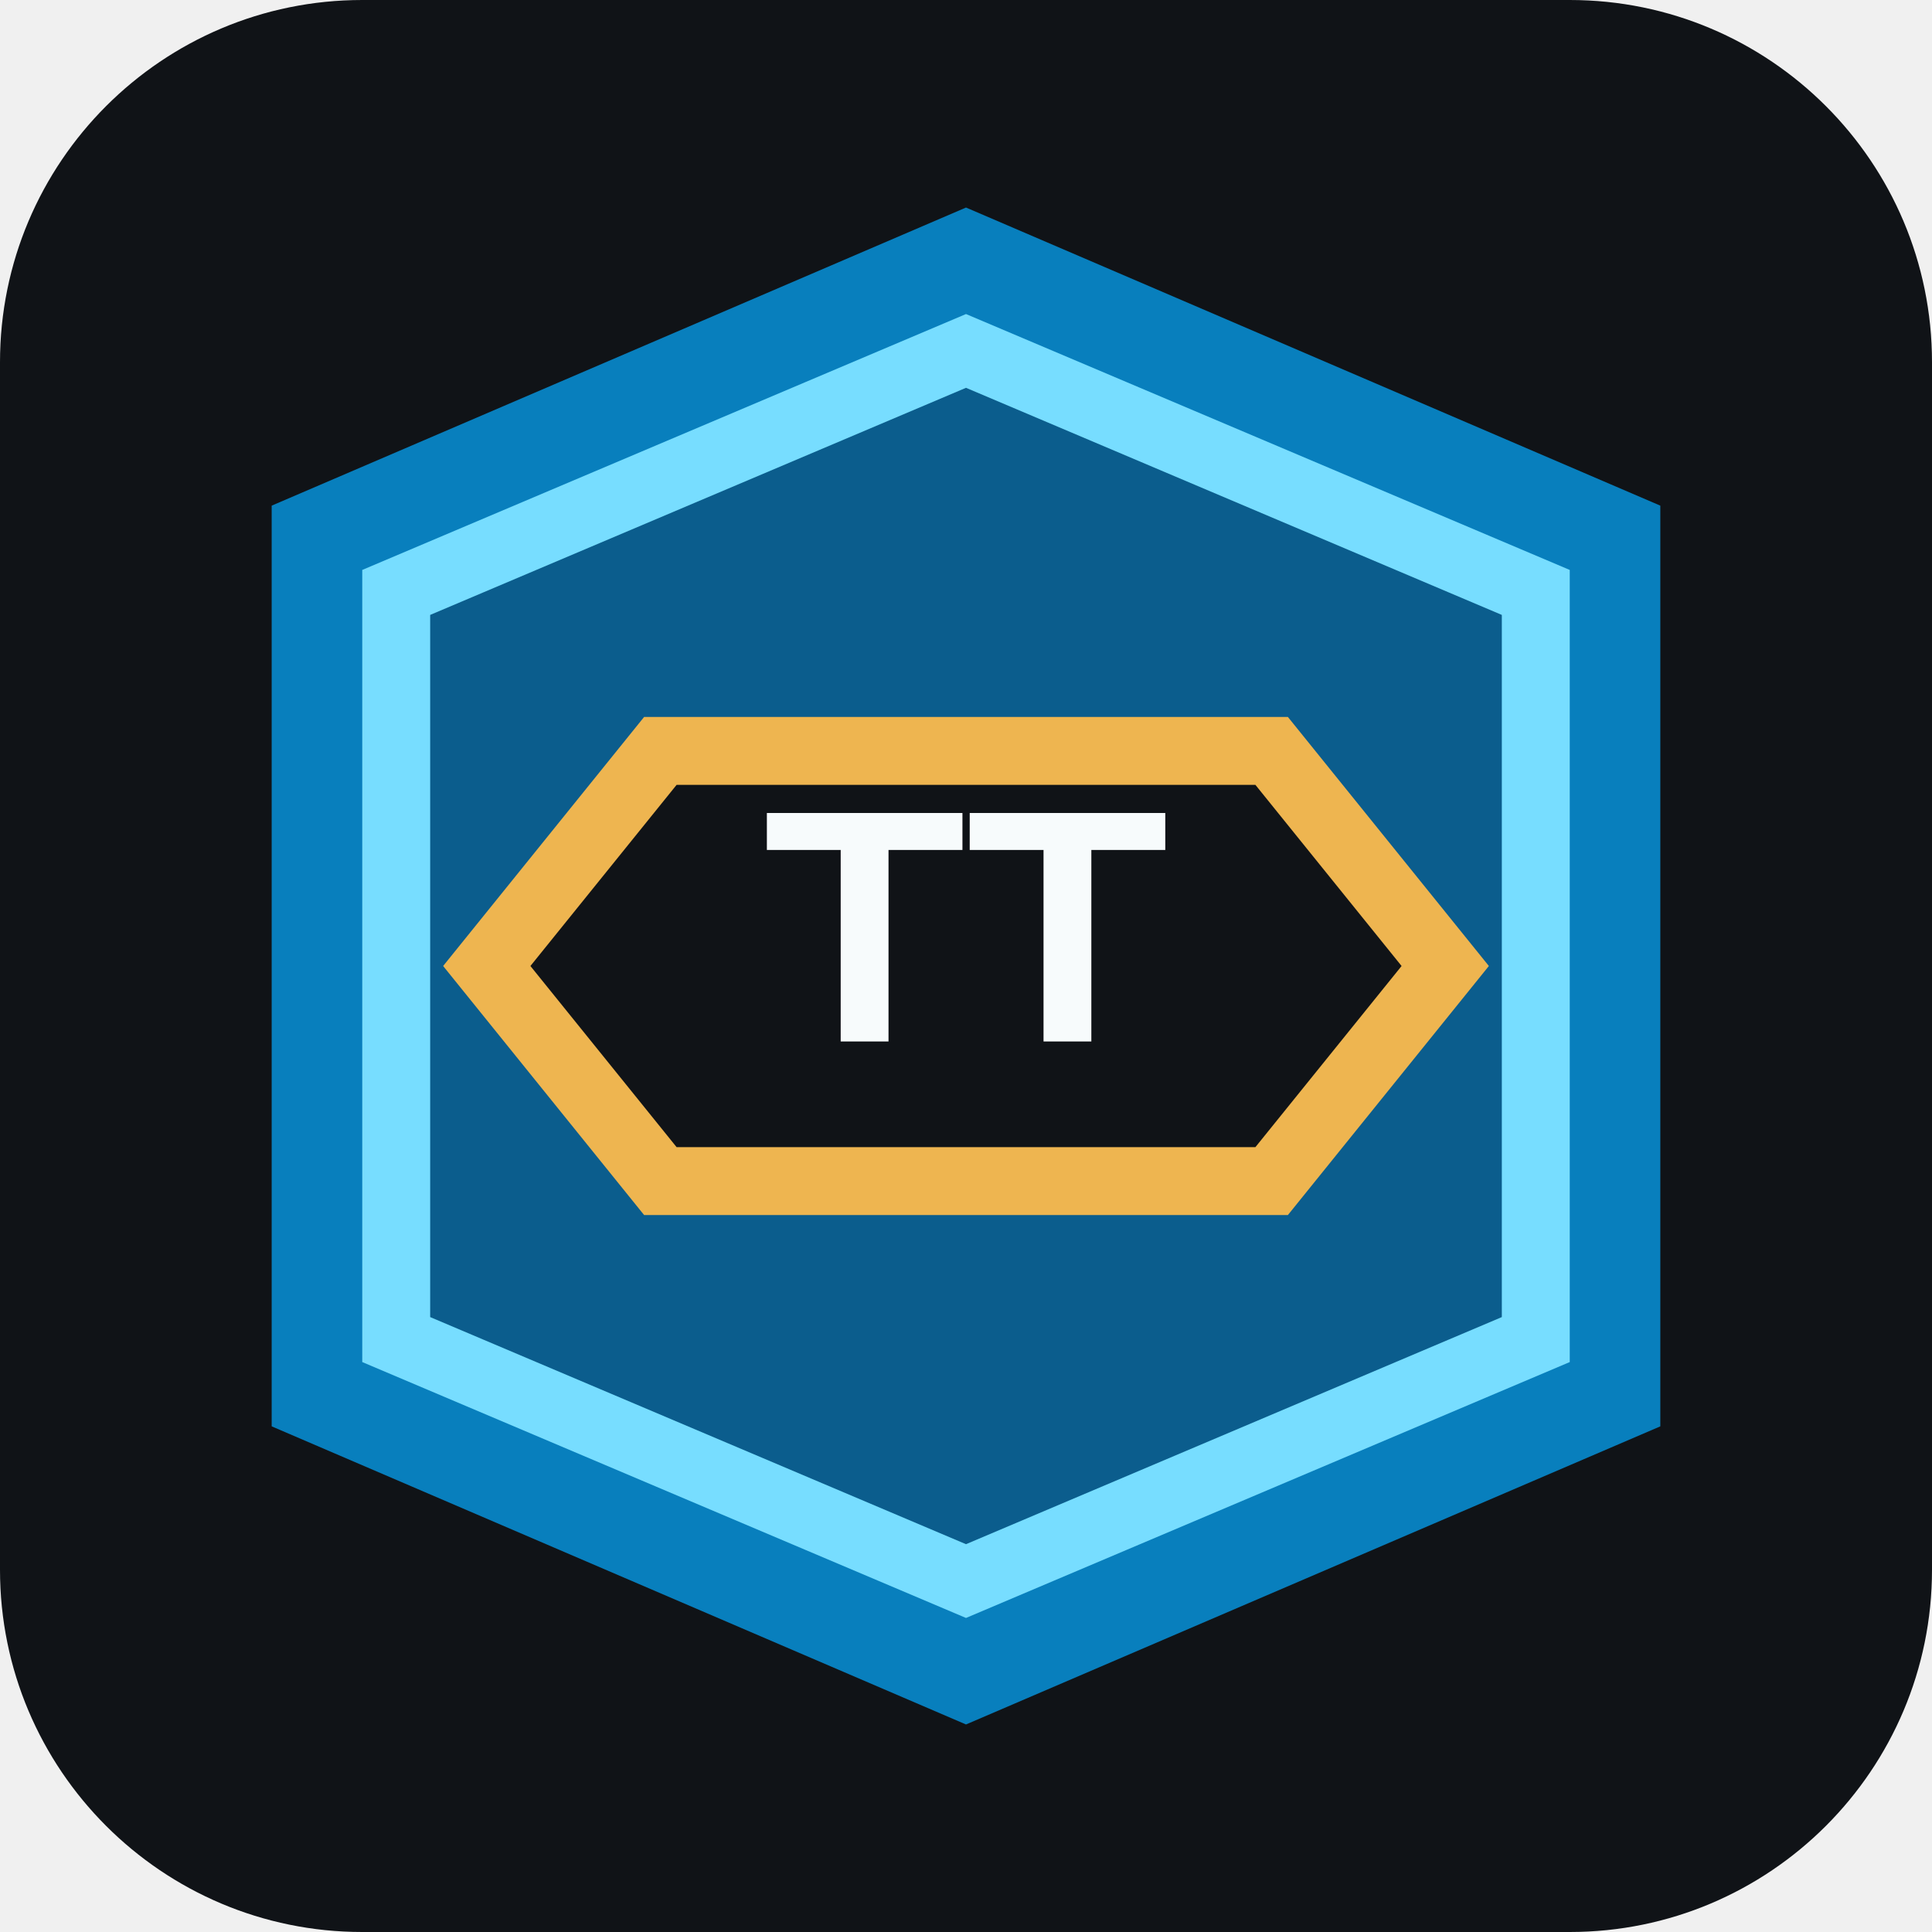
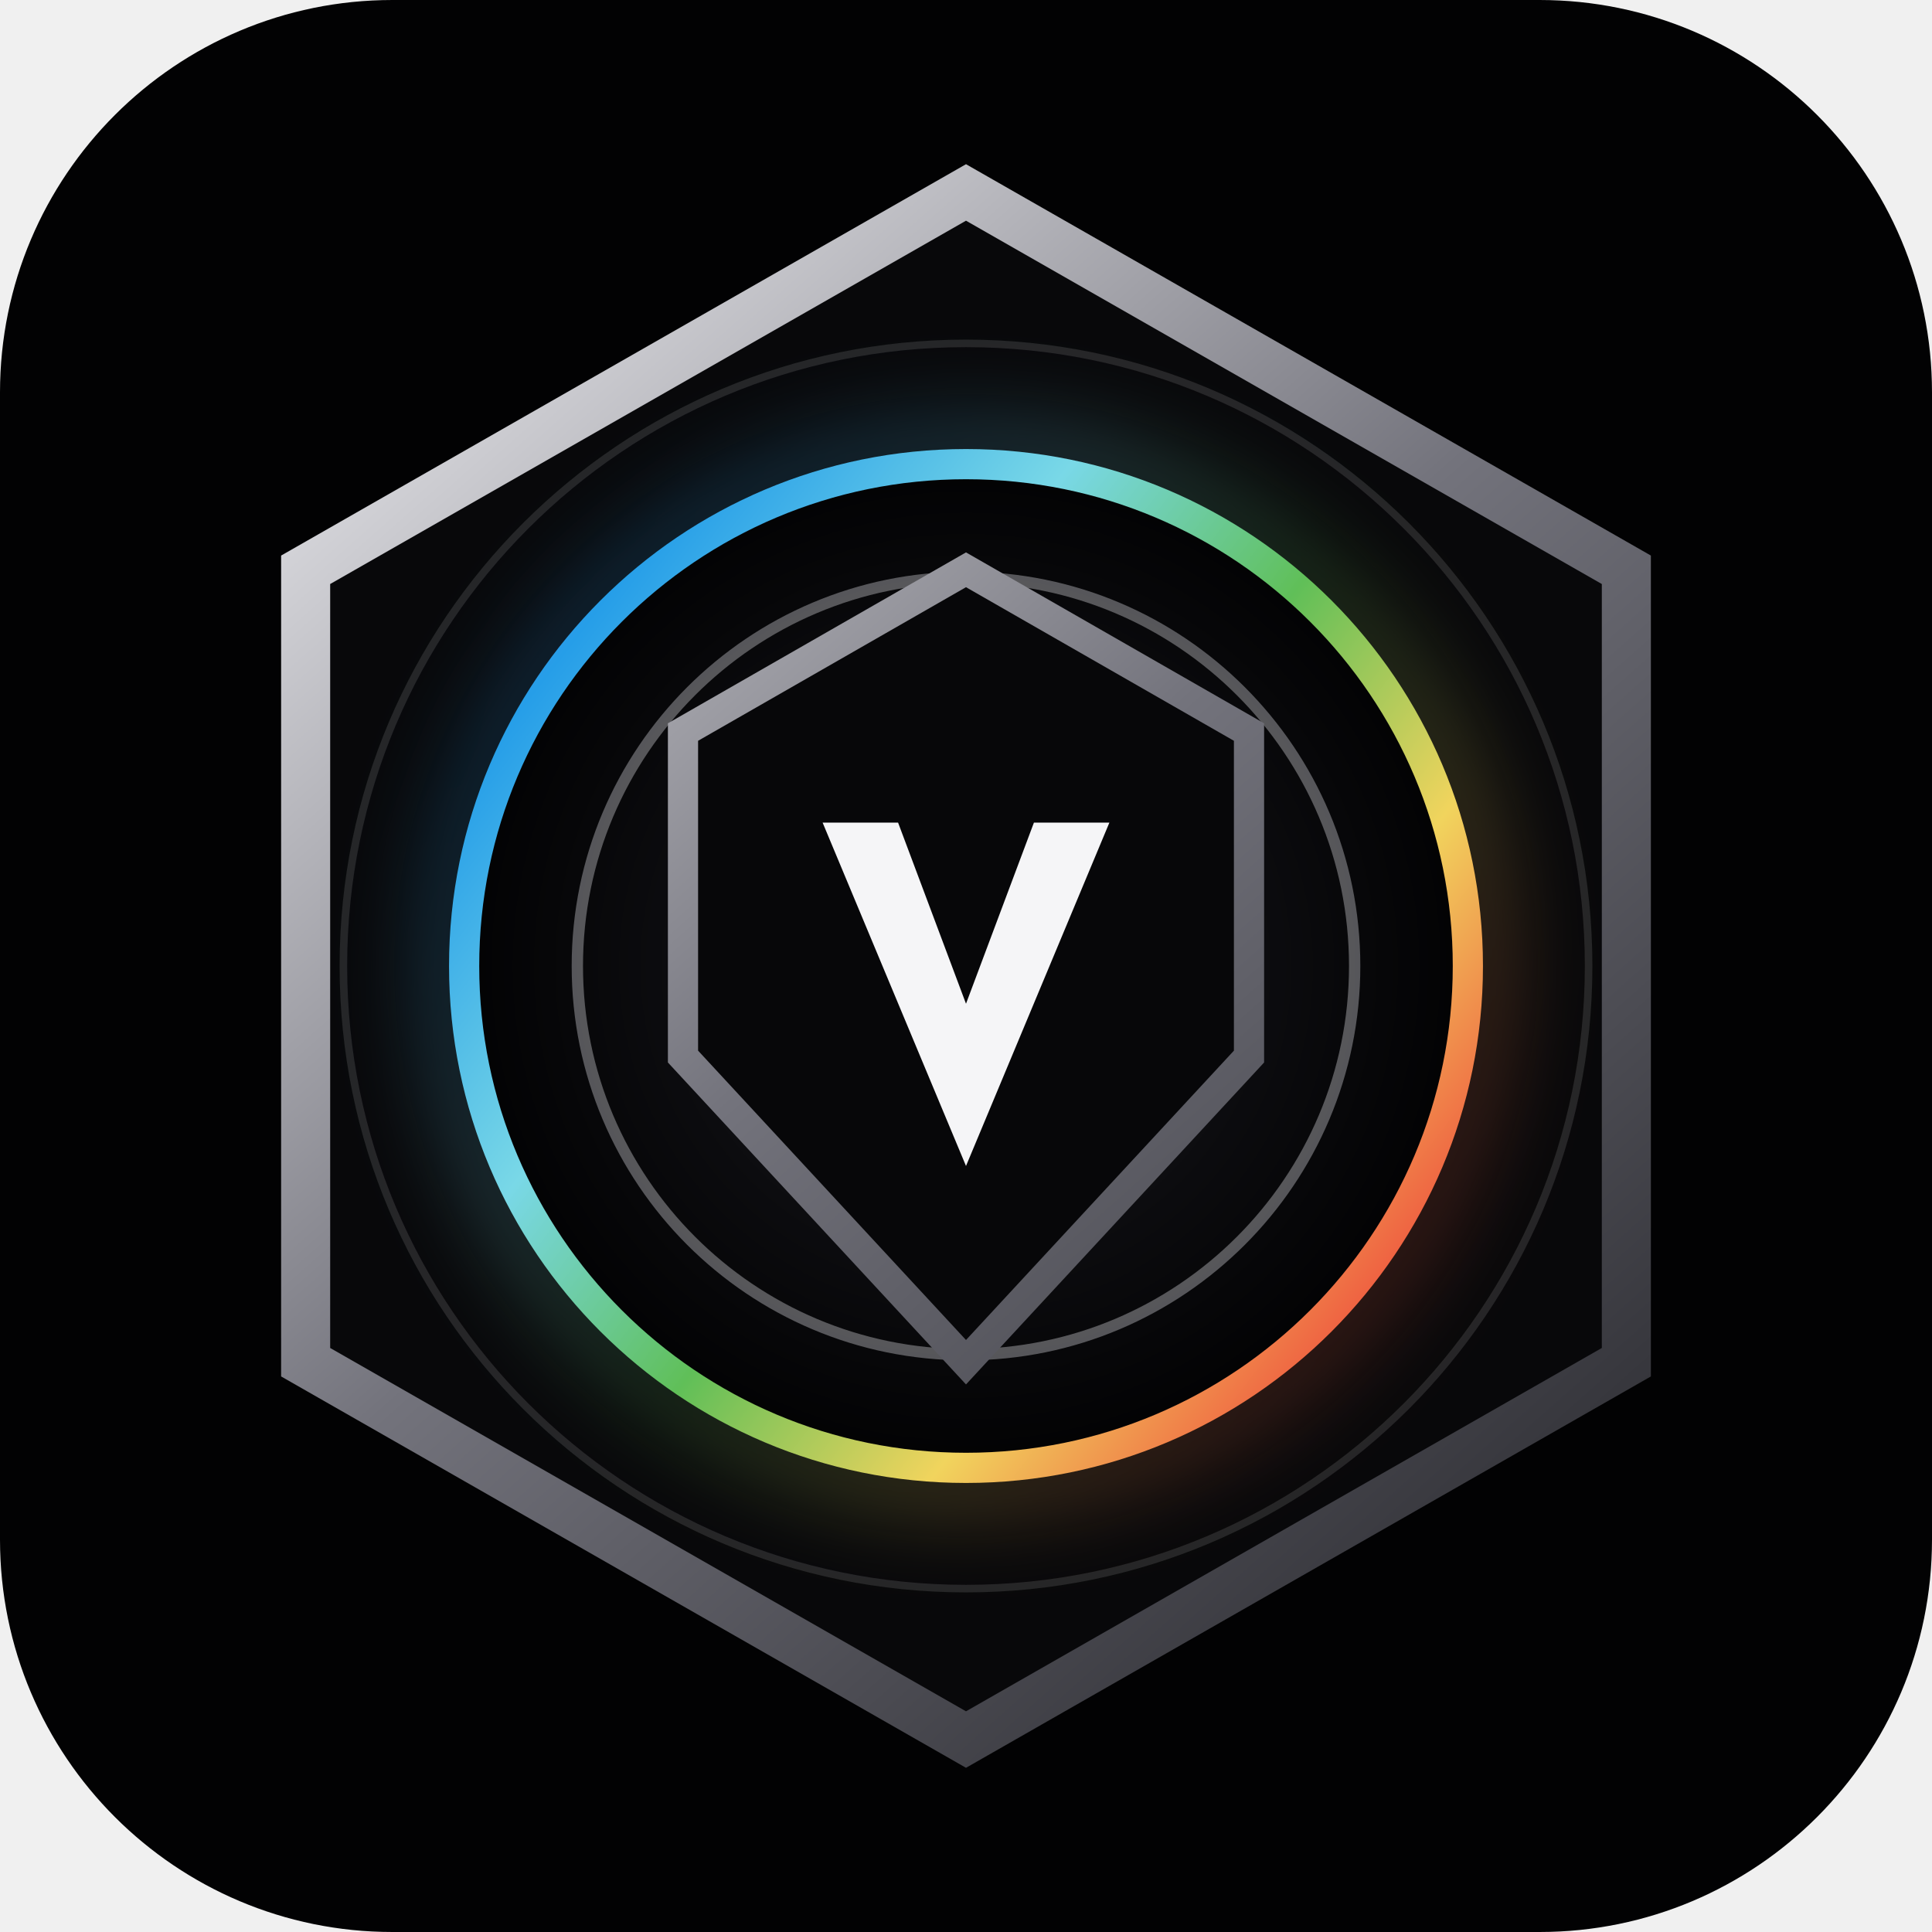
- <svg xmlns="http://www.w3.org/2000/svg" viewBox="0 0 512 512" role="img" aria-label="Gibly Trap Team">
-   <rect width="512" height="512" rx="96" fill="#101317" />
-   <path d="M72 134 256 55l184 79v244L256 457 72 378Z" fill="#087fbd" />
-   <path d="M105 157 256 93l151 64v198l-151 64-151-64Z" fill="#0b5d8d" stroke="#77ddff" stroke-width="18" />
-   <path d="M175 199h162l46 57-46 57H175l-46-57Z" fill="#101317" stroke="#eeb550" stroke-width="18" />
-   <text x="256" y="276" text-anchor="middle" font-family="Arial, sans-serif" font-size="88" font-weight="900" fill="#f7fbfc">TT</text>
+ <svg xmlns="http://www.w3.org/2000/svg" viewBox="0 0 512 512" role="img" aria-label="Skylanders Vault">
+   <defs>
+     <linearGradient id="frame" x1="72" y1="54" x2="430" y2="458" gradientUnits="userSpaceOnUse">
+       <stop stop-color="#f7f7fa" />
+       <stop offset=".48" stop-color="#73737c" />
+       <stop offset="1" stop-color="#242429" />
+     </linearGradient>
+     <linearGradient id="elemental" x1="88" y1="128" x2="422" y2="386" gradientUnits="userSpaceOnUse">
+       <stop stop-color="#8f65d8" />
+       <stop offset=".18" stop-color="#269ee8" />
+       <stop offset=".36" stop-color="#79d8e7" />
+       <stop offset=".52" stop-color="#60bf58" />
+       <stop offset=".68" stop-color="#f1d45d" />
+       <stop offset=".84" stop-color="#ef573f" />
+       <stop offset="1" stop-color="#9b7bc8" />
+     </linearGradient>
+     <radialGradient id="core">
+       <stop stop-color="#3c3c43" />
+       <stop offset=".58" stop-color="#0c0c0f" />
+       <stop offset="1" stop-color="#020203" />
+     </radialGradient>
+     <filter id="glow" x="-50%" y="-50%" width="200%" height="200%">
+       <feGaussianBlur stdDeviation="11" />
+     </filter>
+   </defs>
+   <rect width="512" height="512" rx="104" fill="#020203" />
+   <path d="M256 51 431 151v210L256 461 81 361V151Z" fill="#08080a" stroke="url(#frame)" stroke-width="13" />
+   <circle cx="256" cy="256" r="137" fill="none" stroke="url(#elemental)" stroke-width="14" opacity=".28" filter="url(#glow)" />
+   <circle cx="256" cy="256" r="133" fill="url(#core)" stroke="url(#elemental)" stroke-width="8" />
+   <circle cx="256" cy="256" r="103" fill="none" stroke="#d8d8dd" stroke-width="3" opacity=".38" />
+   <path d="m256 151 75 43v86l-75 81-75-81v-86Z" fill="#070709" stroke="url(#frame)" stroke-width="8" />
+   <path d="m218 218 38 91 38-91h-20l-18 48-18-48Z" fill="#f5f5f7" />
+   <circle cx="256" cy="256" r="165" fill="none" stroke="#fff" stroke-width="2" opacity=".12" />
</svg>
